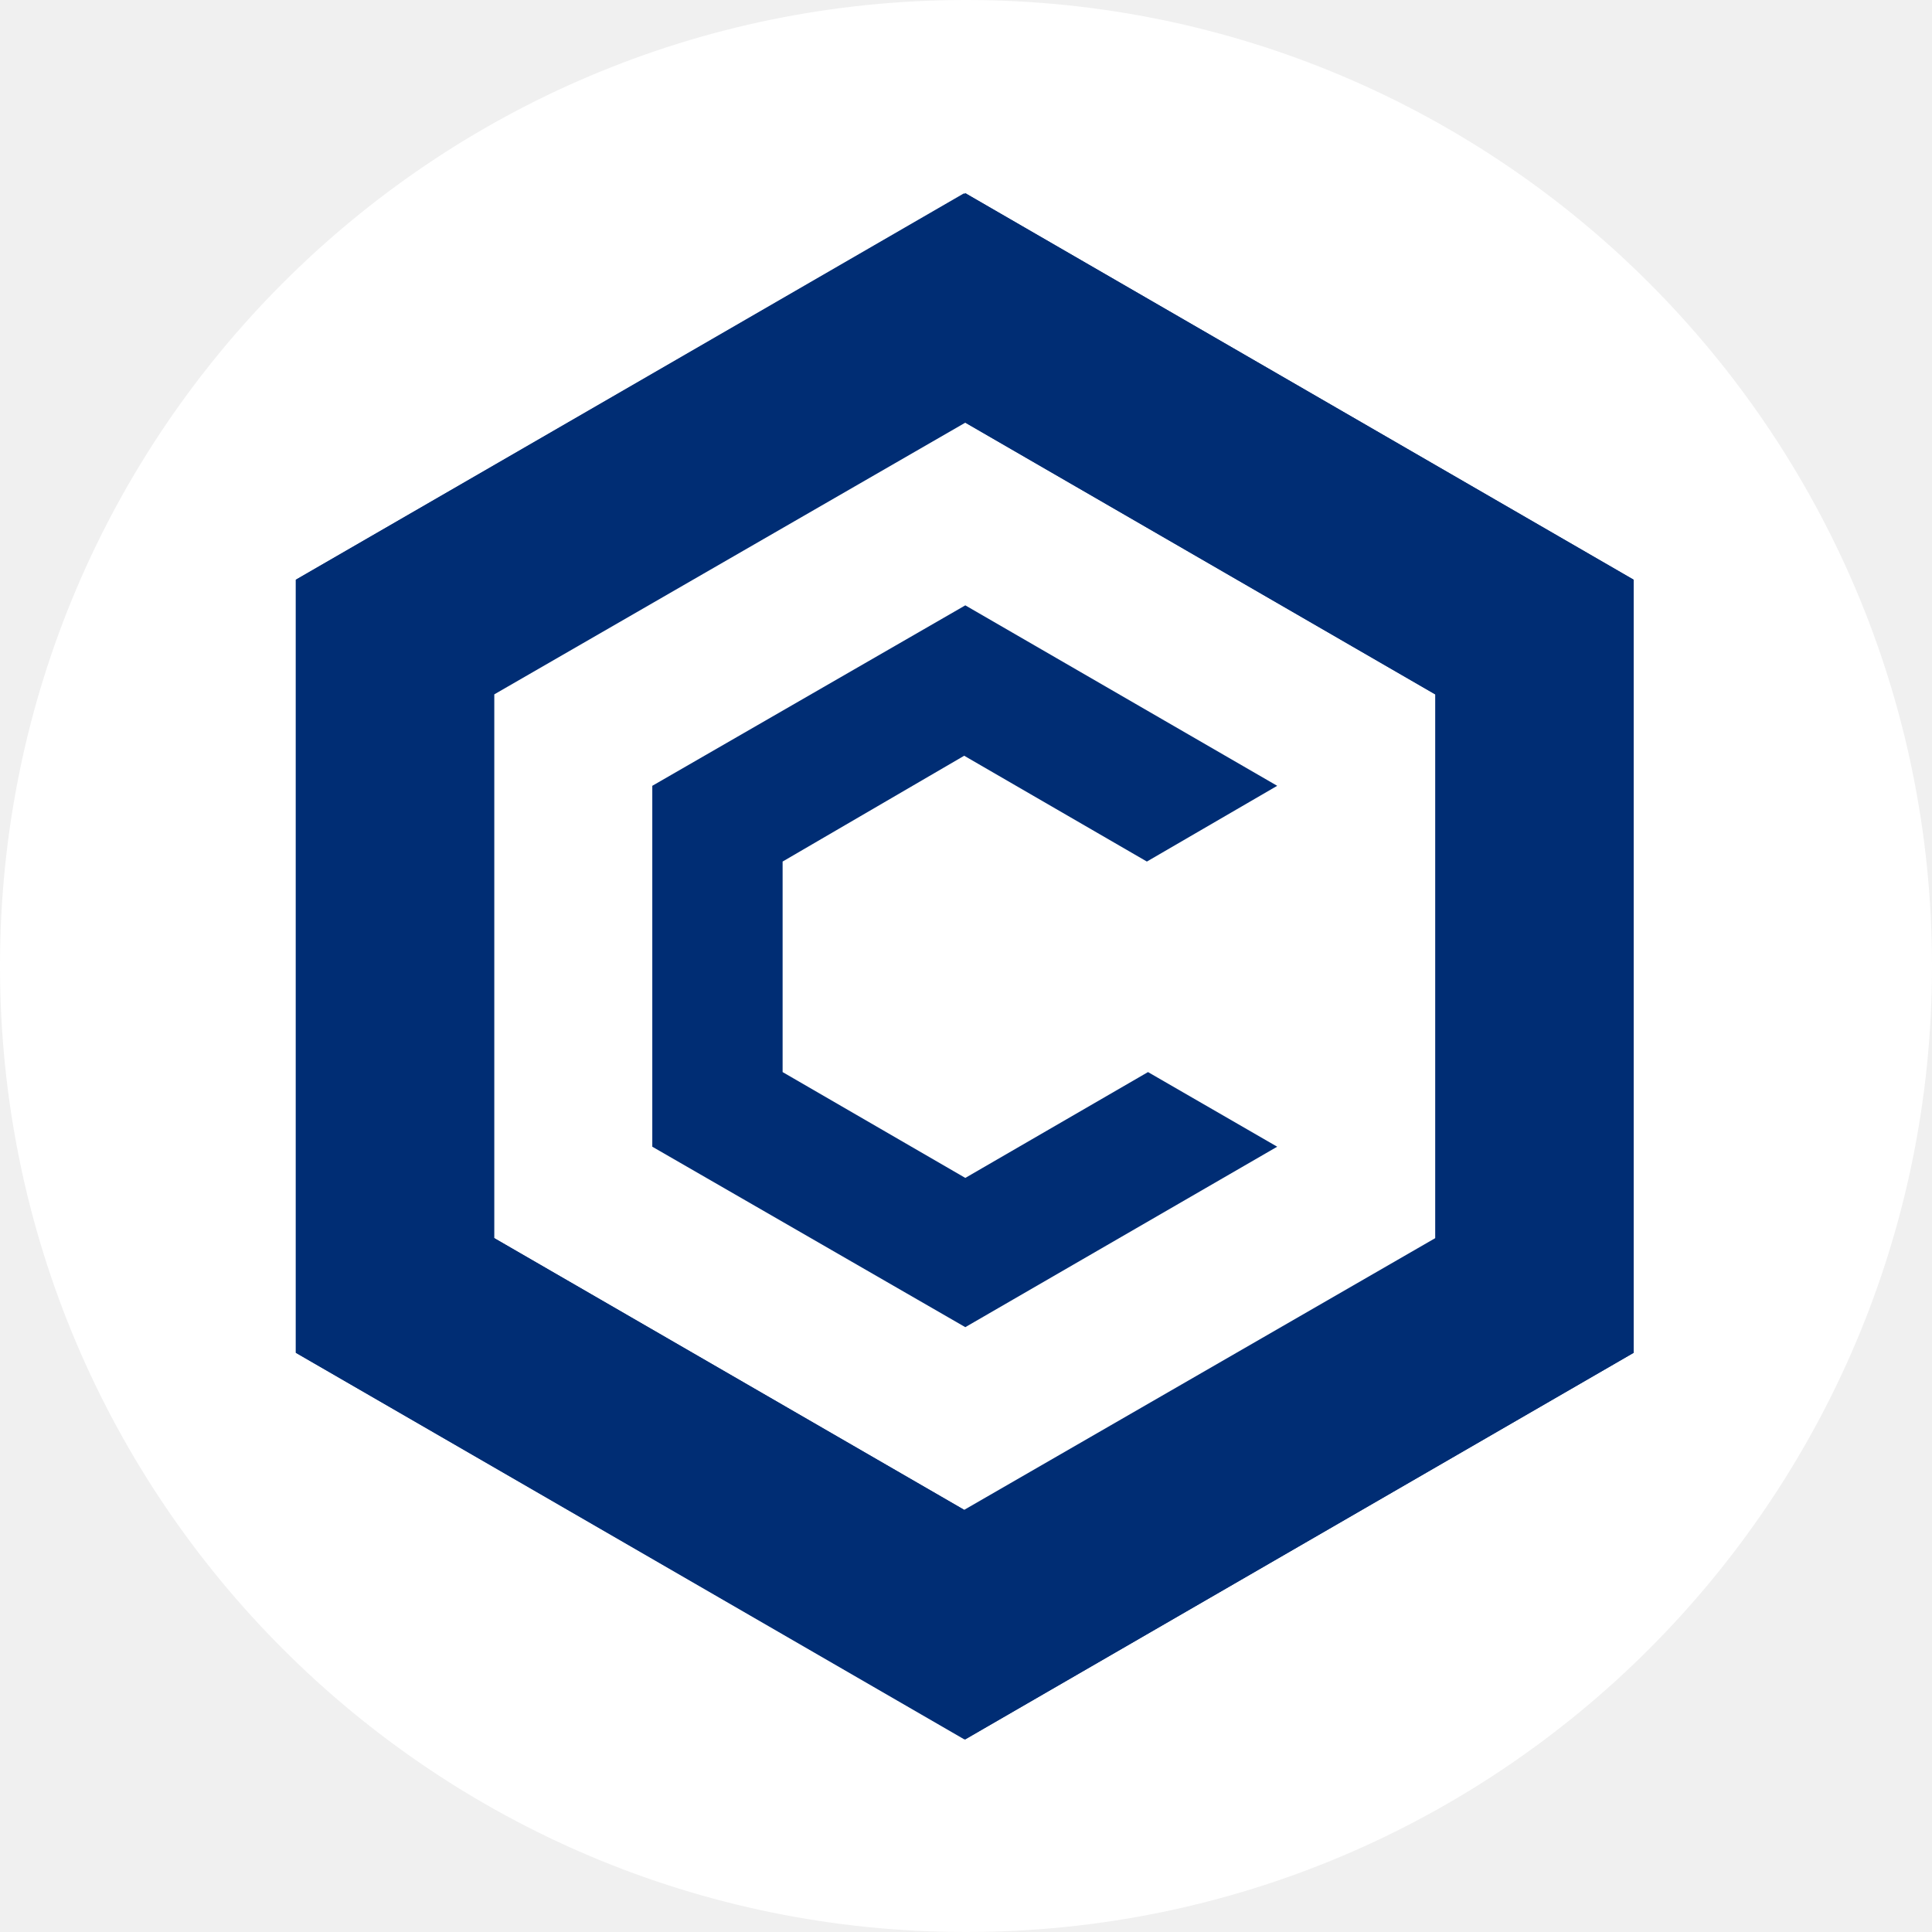
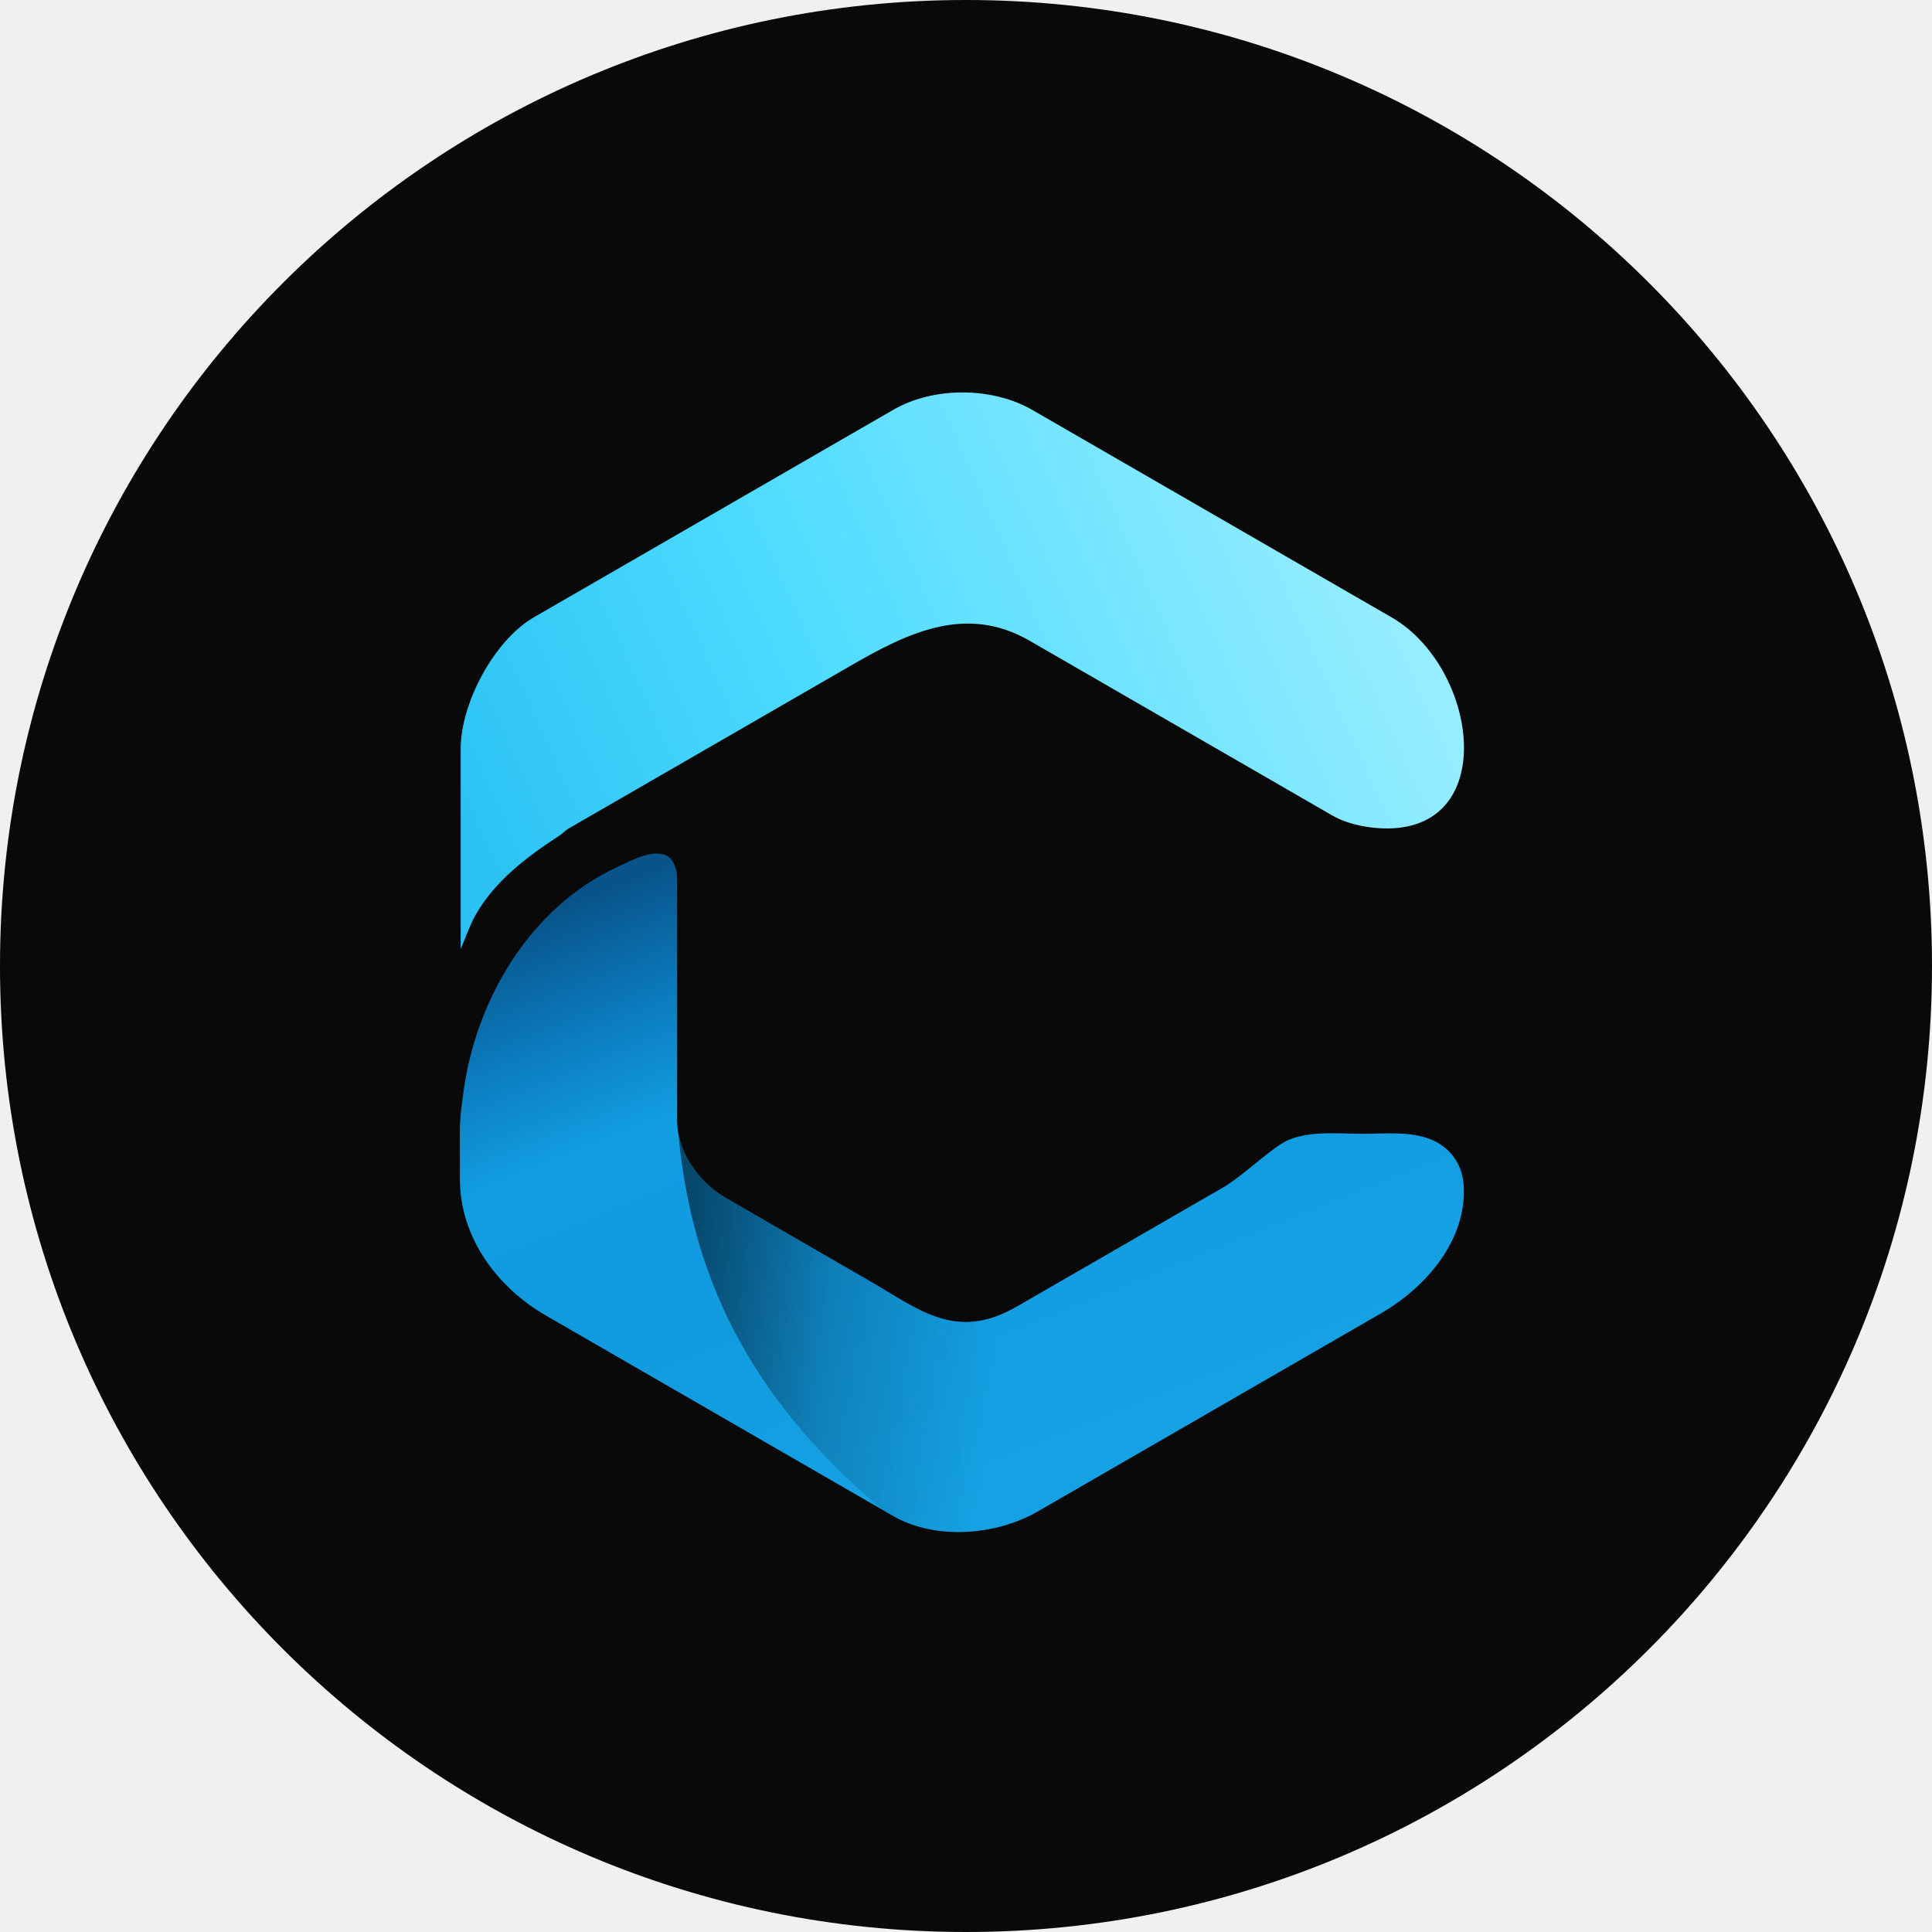
<svg xmlns="http://www.w3.org/2000/svg" viewBox="0 0 64 64">
-   <circle cx="32" cy="32" r="32" fill="#fff" />
-   <g fill="#002d74">
-     <path d="M31.977 6.4 9.8 19.204v25.609l22.177 12.804 22.14-12.804V19.204zm15.572 34.612L31.94 50.016l-15.572-9.004V23.005l15.609-9.004 15.572 9.004z" />
-     <path d="m31.977 57.617 22.14-12.804V19.204L31.977 6.4v7.601l15.572 9.004v18.044L31.94 50.053v7.564zM31.94 6.4 9.8 19.204v25.609l22.14 12.804v-7.601l-15.572-9.004V22.968l15.572-8.967z" />
-     <path d="m42.309 37.986-10.332 5.978-10.369-5.978V26.031l10.369-5.978 10.332 5.978-4.317 2.509-6.052-3.505-6.015 3.505v6.974l6.052 3.506 6.052-3.506z" />
+   <defs>
+     <linearGradient id="a" x1="2.187" x2="66.012" y1="36.636" y2="8.219" gradientUnits="userSpaceOnUse">
+       <stop stop-color="#2bc2f3" />
+       <stop offset=".4" stop-color="#4cdbff" />
+       <stop offset="1" stop-color="#96edff" />
+     </linearGradient>
+     <linearGradient id="b" x1="24.619" x2="44.615" y1="31.138" y2="80.63" gradientUnits="userSpaceOnUse">
+       <stop stop-color="#08548a" />
+       <stop offset=".17" stop-color="#0b7bbe" />
+       <stop offset=".33" stop-color="#129ee2" />
+       <stop offset=".5" stop-color="#119adf" />
+       <stop offset="1" stop-color="#15a2e4" />
+     </linearGradient>
+     <linearGradient id="c" x1="17.012" x2="72.893" y1="60.453" y2="66.326" gradientUnits="userSpaceOnUse">
+       <stop stop-color="#022339" stop-opacity=".7" />
+       <stop offset=".2" stop-color="#022339" stop-opacity=".234" />
+       <stop offset=".42" stop-color="#022339" stop-opacity="0" />
+     </linearGradient>
+   </defs>
+   <circle cx="32" cy="32" r="32" fill="#090909" />
+   <g fill="none">
+     <path fill="url(#a)" d="M.057 41.23V26.4c0-3.363 2.472-8.034 5.434-9.744L32.114 1.285C35.093-.435 39.43-.427 42.42 1.3l26.622 15.37c6.306 3.641 8.016 15.504-.22 15.637-1.35.022-2.997-.278-4.178-.96L42.217 18.4c-4.739-2.736-9.083-.565-13.274 1.855L8.008 32.34c-.18.105-.395.342-.595.472-2.432 1.583-4.837 3.382-6.282 5.963-.426.76-.774 1.798-1.074 2.455" transform="translate(15.235 13)scale(.44706)" />
+     <path fill="url(#b)" d="m32.096 83.251-25.72-14.85C2.77 66.321 0 62.627 0 58.286v-3.664c0-.9.137-1.817.254-2.71.911-6.921 4.95-13.78 11.47-16.775.923-.424 2.33-1.2 3.374-.905.742.21.998 1.12.998 1.8v17.884c0 2.402 1.619 4.621 3.633 5.784l10.62 6.131c3.727 2.153 6.421 4.5 10.922 1.901l15.3-8.833c1.47-.849 3.672-3.048 4.885-3.535 1.669-.671 3.746-.429 5.5-.43 1.58-.002 3.354-.194 4.864.368 1.49.554 2.445 1.818 2.554 3.406.28 4.08-2.798 7.607-6.127 9.53L42.82 82.917c-3.077 1.776-7.58 2.149-10.724.333" transform="translate(15.235 13)scale(.44706)" />
+     <path fill="url(#c)" d="M16.18 54.868c.357 2.024 1.805 3.825 3.55 4.832l10.62 6.131c3.727 2.153 6.42 4.5 10.922 1.901l15.3-8.833c1.47-.849 3.672-3.048 4.885-3.535 1.668-.671 3.745-.429 5.5-.43 1.58-.002 3.353-.194 4.864.368 1.49.554 2.445 1.818 2.554 3.406.28 4.08-2.798 7.607-6.127 9.53L42.82 82.917c-3.077 1.776-7.58 2.149-10.724.333l-.803-.462c-8.985-7.618-14.028-16.166-15.113-27.92" transform="translate(15.235 13)scale(.44706)" />
  </g>
</svg>
